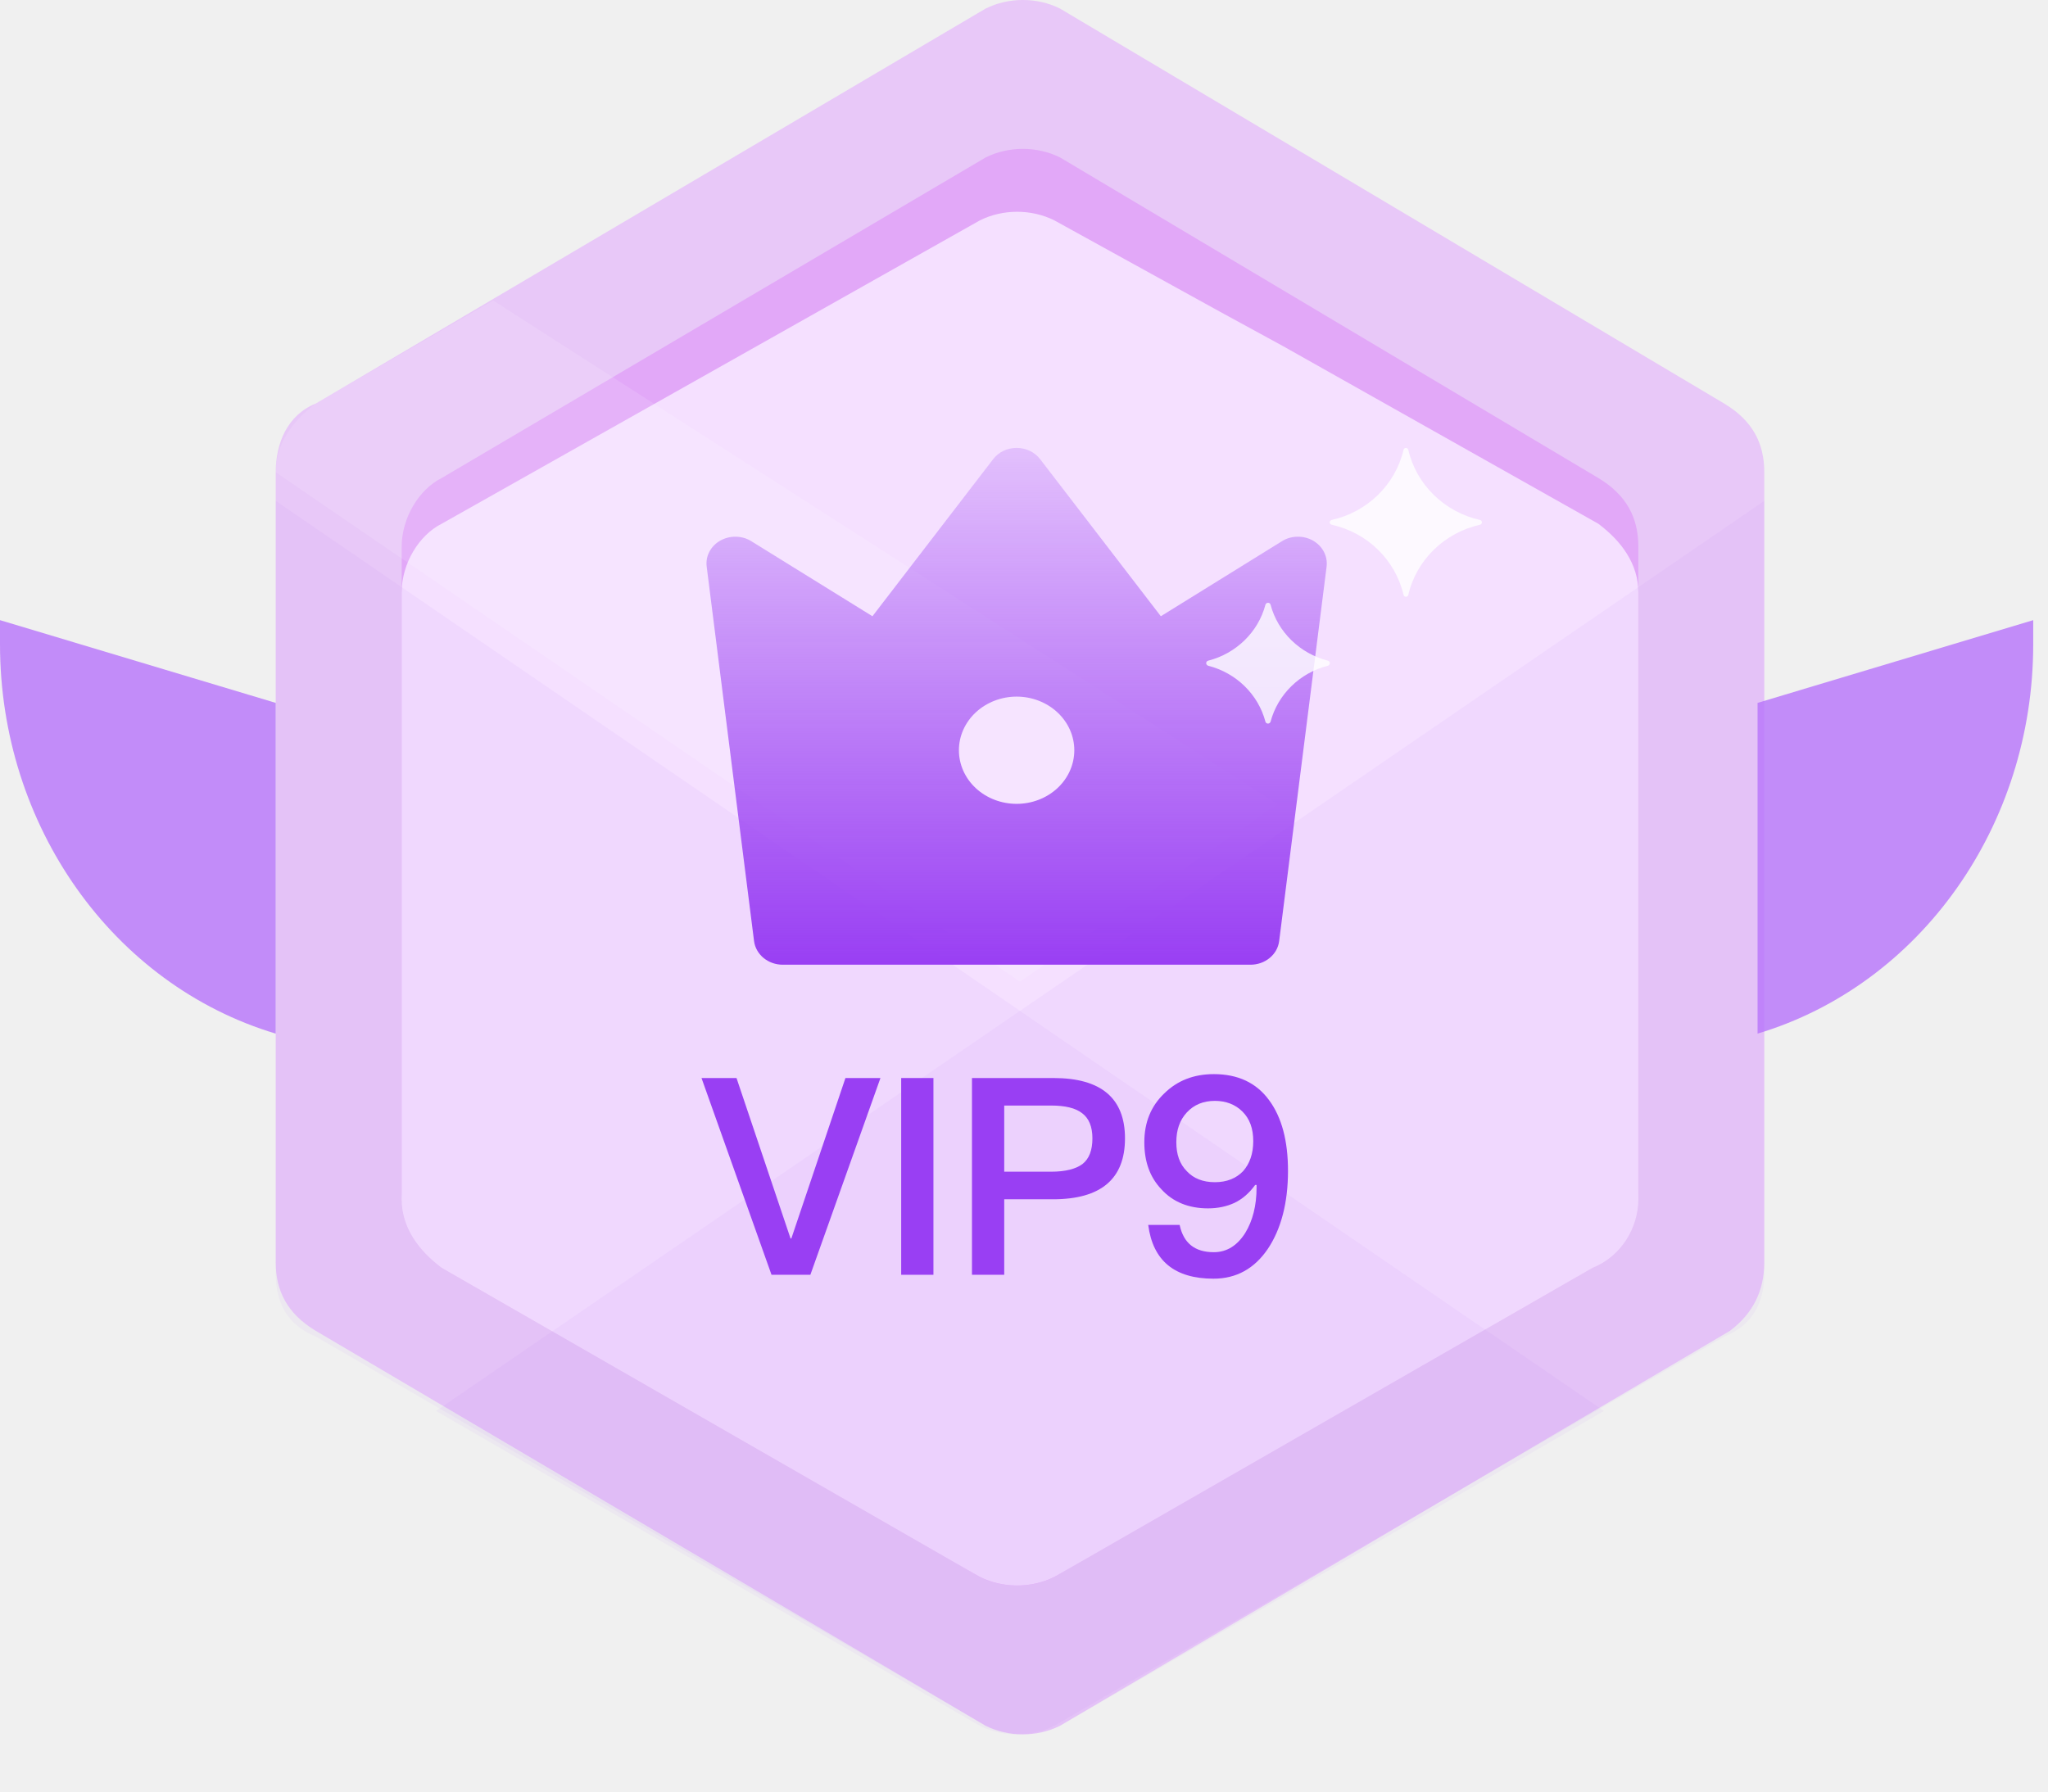
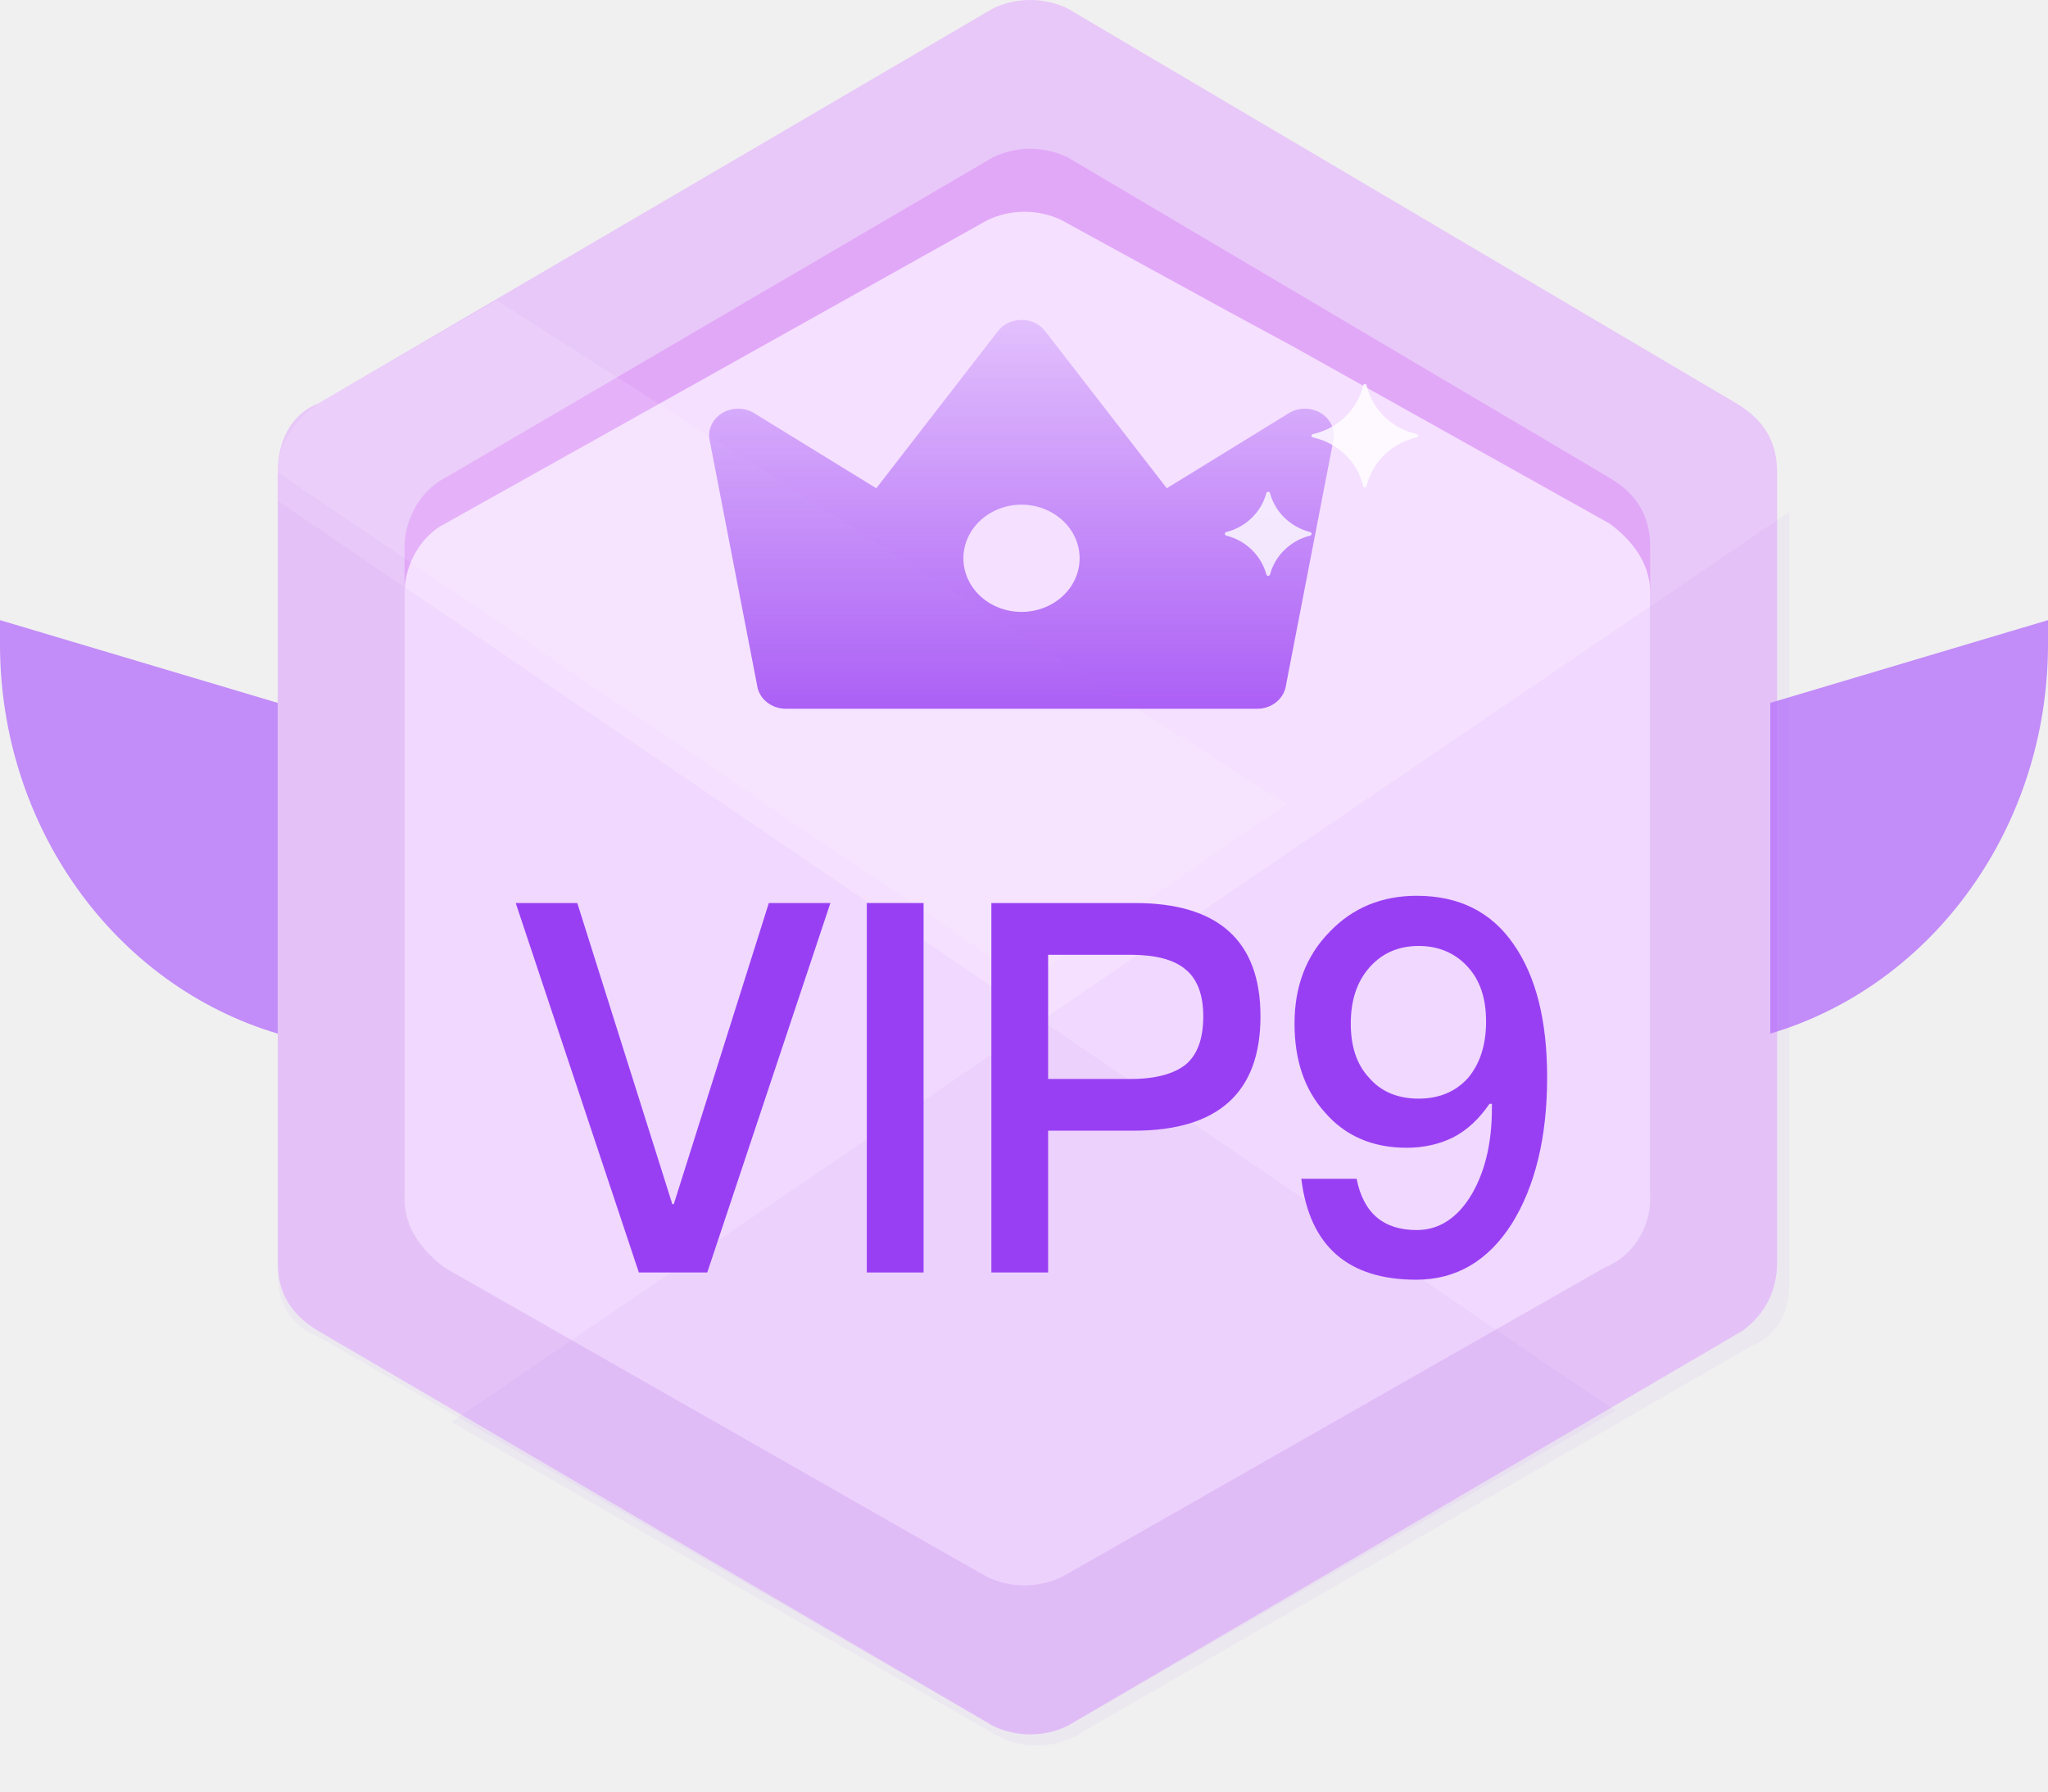
<svg xmlns="http://www.w3.org/2000/svg" width="32" height="28" viewBox="0 0 32 28" fill="none">
-   <path d="M27.567 19.725V7.38C27.567 6.933 27.388 6.575 26.941 6.307L16.563 0.134C16.206 -0.045 15.758 -0.045 15.4 0.134L4.934 6.307C4.487 6.486 4.308 6.933 4.308 7.38V19.725C4.308 20.173 4.487 20.53 4.934 20.799L15.4 26.971C15.758 27.15 16.206 27.15 16.563 26.971L27.03 20.799C27.388 20.53 27.567 20.173 27.567 19.725Z" fill="#E8C8F8" />
-   <path d="M25.599 18.563V8.544C25.599 8.096 25.42 7.739 24.973 7.47L16.564 2.461C16.206 2.282 15.758 2.282 15.401 2.461L6.902 7.47C6.544 7.649 6.276 8.096 6.276 8.544V18.563C6.276 19.01 6.455 19.368 6.902 19.637L15.311 24.646C15.669 24.825 16.116 24.825 16.474 24.646L24.883 19.637C25.331 19.368 25.599 19.01 25.599 18.563Z" fill="#E2A8F8" />
-   <path d="M25.599 18.741V9.258C25.599 8.811 25.331 8.453 24.973 8.185L20.052 5.412L19.068 4.875L16.474 3.444C16.116 3.265 15.669 3.265 15.311 3.444L6.902 8.185C6.544 8.364 6.276 8.811 6.276 9.258V18.741C6.276 19.188 6.544 19.546 6.902 19.814L15.311 24.645C15.669 24.824 16.116 24.824 16.474 24.645L24.883 19.814C25.331 19.636 25.599 19.188 25.599 18.741Z" fill="#F5E0FF" />
-   <path opacity="0.05" d="M4.308 7.828V19.904C4.308 20.352 4.487 20.709 4.934 20.888L15.4 26.972C15.758 27.151 16.206 27.151 16.563 26.972L25.062 22.051L4.308 7.828Z" fill="#993FF3" />
-   <path opacity="0.12" d="M7.707 4.697L4.934 6.307C4.576 6.575 4.308 6.933 4.308 7.38L15.937 15.342L19.963 12.569L7.707 4.697Z" fill="white" />
-   <path opacity="0.05" d="M27.567 7.828V19.904C27.567 20.352 27.388 20.709 26.941 20.888L16.474 26.972C16.116 27.151 15.669 27.151 15.311 26.972L6.813 22.051L27.567 7.828Z" fill="#993FF3" />
-   <path d="M11.739 8.458L13.632 9.631L15.518 7.176C15.56 7.121 15.615 7.077 15.678 7.046C15.742 7.016 15.813 7 15.885 7C15.957 7 16.027 7.016 16.091 7.046C16.155 7.077 16.21 7.121 16.252 7.176L18.138 9.631L20.031 8.458C20.102 8.413 20.186 8.389 20.272 8.388C20.358 8.386 20.443 8.408 20.516 8.449C20.589 8.491 20.648 8.552 20.686 8.624C20.723 8.696 20.738 8.776 20.728 8.856L19.987 14.707C19.974 14.809 19.922 14.903 19.839 14.971C19.757 15.039 19.65 15.077 19.54 15.077H12.229C12.119 15.077 12.013 15.039 11.93 14.971C11.848 14.903 11.795 14.809 11.782 14.707L11.042 8.855C11.032 8.776 11.046 8.695 11.084 8.623C11.121 8.552 11.18 8.491 11.254 8.449C11.327 8.408 11.412 8.386 11.498 8.388C11.584 8.389 11.667 8.413 11.739 8.458ZM15.885 12.563C16.124 12.563 16.353 12.475 16.522 12.318C16.691 12.161 16.786 11.948 16.786 11.725C16.786 11.503 16.691 11.29 16.522 11.133C16.353 10.976 16.124 10.887 15.885 10.887C15.646 10.887 15.416 10.976 15.247 11.133C15.078 11.29 14.983 11.503 14.983 11.725C14.983 11.948 15.078 12.161 15.247 12.318C15.416 12.475 15.646 12.563 15.885 12.563Z" fill="url(#paint0_linear_6525_25129)" />
-   <path opacity="0.8" d="M23.125 8.126C22.568 8.002 22.131 7.574 22.005 7.031C21.994 6.99 21.939 6.99 21.93 7.031C21.803 7.574 21.364 8.002 20.809 8.126C20.766 8.137 20.766 8.19 20.809 8.201C21.366 8.325 21.803 8.752 21.93 9.296C21.941 9.337 21.995 9.337 22.005 9.296C22.131 8.752 22.57 8.325 23.125 8.201C23.165 8.19 23.165 8.134 23.125 8.126ZM20.747 10.325C20.311 10.214 19.966 9.878 19.853 9.452C19.842 9.41 19.785 9.41 19.772 9.452C19.66 9.878 19.314 10.214 18.879 10.325C18.836 10.336 18.836 10.391 18.879 10.405C19.314 10.515 19.66 10.852 19.772 11.278C19.783 11.319 19.84 11.319 19.853 11.278C19.966 10.852 20.311 10.515 20.747 10.405C20.79 10.391 20.79 10.336 20.747 10.325Z" fill="white" />
-   <path d="M10.961 16.848H11.508L12.352 19.355H12.365L13.21 16.848H13.757L12.662 19.923H12.055L10.961 16.848Z" fill="#993FF3" />
-   <path d="M14.081 16.848H14.585V19.923H14.081V16.848Z" fill="#993FF3" />
-   <path d="M15.187 16.848H16.462C17.203 16.848 17.578 17.162 17.578 17.791C17.578 18.424 17.203 18.743 16.453 18.743H15.691V19.923H15.187V16.848ZM15.691 17.278V18.312H16.423C16.647 18.312 16.811 18.269 16.914 18.192C17.018 18.11 17.069 17.976 17.069 17.791C17.069 17.606 17.013 17.477 16.91 17.399C16.807 17.317 16.643 17.278 16.423 17.278H15.691Z" fill="#993FF3" />
-   <path d="M18.966 16.787C19.341 16.787 19.629 16.921 19.828 17.192C20.026 17.459 20.125 17.826 20.125 18.299C20.125 18.799 20.017 19.208 19.81 19.518C19.599 19.829 19.315 19.984 18.962 19.984C18.354 19.984 18.014 19.704 17.941 19.144H18.432C18.492 19.428 18.669 19.57 18.966 19.57C19.168 19.57 19.332 19.467 19.457 19.269C19.573 19.079 19.634 18.842 19.634 18.558V18.519H19.612C19.522 18.644 19.414 18.739 19.289 18.799C19.168 18.855 19.031 18.885 18.875 18.885C18.574 18.885 18.328 18.786 18.148 18.588C17.966 18.398 17.88 18.153 17.88 17.851C17.88 17.541 17.984 17.287 18.191 17.089C18.397 16.886 18.656 16.787 18.966 16.787ZM18.983 17.205C18.802 17.205 18.656 17.265 18.544 17.386C18.432 17.507 18.38 17.662 18.38 17.851C18.38 18.041 18.432 18.192 18.544 18.304C18.647 18.416 18.794 18.476 18.983 18.476C19.168 18.476 19.315 18.416 19.423 18.304C19.526 18.187 19.582 18.032 19.582 17.834C19.582 17.636 19.526 17.485 19.414 17.373C19.302 17.261 19.155 17.205 18.983 17.205Z" fill="#993FF3" />
-   <path opacity="0.8" d="M1.38283e-05 9.692L4.308 10.985V16.154C1.761 15.39 1.38283e-05 12.902 1.38283e-05 10.069V9.692Z" fill="#B773FB" />
-   <path opacity="0.8" d="M31.769 9.692L27.462 10.985V16.154C30.009 15.39 31.769 12.902 31.769 10.069V9.692Z" fill="#B773FB" />
+   <path d="M27.767 19.725V7.38C27.767 6.933 27.587 6.575 27.136 6.307L16.684 0.134C16.323 -0.045 15.873 -0.045 15.512 0.134L4.97 6.307C4.519 6.486 4.339 6.933 4.339 7.38V19.725C4.339 20.172 4.519 20.53 4.97 20.799L15.512 26.971C15.873 27.15 16.323 27.15 16.684 26.971L27.226 20.799C27.587 20.53 27.767 20.172 27.767 19.725Z" fill="#E8C8F8" />
+   <path d="M25.784 18.562V8.543C25.784 8.096 25.604 7.738 25.154 7.47L16.684 2.46C16.323 2.281 15.873 2.281 15.512 2.46L6.952 7.47C6.592 7.649 6.321 8.096 6.321 8.543V18.562C6.321 19.01 6.502 19.367 6.952 19.636L15.422 24.645C15.783 24.824 16.233 24.824 16.593 24.645L25.064 19.636C25.514 19.367 25.784 19.01 25.784 18.562Z" fill="#E2A8F8" />
+   <path d="M25.784 18.741V9.259C25.784 8.812 25.514 8.454 25.154 8.185L20.198 5.412L19.206 4.875L16.593 3.444C16.233 3.265 15.783 3.265 15.422 3.444L6.952 8.185C6.592 8.364 6.321 8.812 6.321 9.259V18.741C6.321 19.189 6.592 19.546 6.952 19.815L15.422 24.645C15.783 24.824 16.233 24.824 16.593 24.645L25.064 19.815C25.514 19.636 25.784 19.189 25.784 18.741Z" fill="#F5E0FF" />
+   <path opacity="0.05" d="M4.339 7.827V19.904C4.339 20.351 4.519 20.709 4.97 20.888L15.512 26.971C15.873 27.15 16.323 27.15 16.684 26.971L25.244 22.051L4.339 7.827Z" fill="#993FF3" />
+   <path opacity="0.12" d="M7.763 4.697L4.97 6.307C4.609 6.575 4.339 6.933 4.339 7.38L16.053 15.342L20.108 12.569L7.763 4.697Z" fill="white" />
+   <path opacity="0.05" d="M27.956 8V20.077C27.956 20.524 27.775 20.882 27.325 21.061L16.782 27.144C16.422 27.323 15.971 27.323 15.611 27.144L7.051 22.224L27.956 8Z" fill="#993FF3" />
+   <path d="M11.785 6.458L13.692 7.631L15.592 5.176C15.634 5.121 15.689 5.077 15.753 5.046C15.818 5.016 15.889 5 15.961 5C16.033 5 16.105 5.016 16.169 5.046C16.233 5.077 16.289 5.121 16.331 5.176L18.231 7.631L20.137 6.458C20.209 6.413 20.294 6.389 20.38 6.388C20.467 6.386 20.552 6.408 20.626 6.449C20.7 6.491 20.759 6.552 20.797 6.624C20.835 6.696 20.85 6.776 20.839 6.856L20.094 10.707C20.081 10.809 20.027 10.903 19.944 10.971C19.861 11.039 19.754 11.077 19.643 11.077H12.279C12.168 11.077 12.061 11.039 11.978 10.971C11.895 10.903 11.842 10.809 11.829 10.707L11.083 6.855C11.073 6.776 11.088 6.695 11.125 6.623C11.163 6.552 11.223 6.491 11.296 6.449C11.37 6.407 11.456 6.386 11.542 6.388C11.629 6.389 11.713 6.413 11.785 6.458ZM15.961 9.563C16.202 9.563 16.433 9.475 16.603 9.318C16.773 9.161 16.869 8.948 16.869 8.725C16.869 8.503 16.773 8.29 16.603 8.133C16.433 7.976 16.202 7.887 15.961 7.887C15.72 7.887 15.489 7.976 15.319 8.133C15.149 8.29 15.053 8.503 15.053 8.725C15.053 8.948 15.149 9.161 15.319 9.318C15.489 9.475 15.72 9.563 15.961 9.563Z" fill="url(#paint0_linear_8344_15178)" />
+   <path opacity="0.8" d="M22.139 6.784C21.748 6.698 21.442 6.4 21.353 6.022C21.345 5.993 21.307 5.993 21.3 6.022C21.211 6.4 20.904 6.698 20.514 6.784C20.484 6.792 20.484 6.828 20.514 6.836C20.905 6.922 21.211 7.22 21.3 7.598C21.308 7.627 21.346 7.627 21.353 7.598C21.442 7.22 21.749 6.922 22.139 6.836C22.167 6.828 22.167 6.79 22.139 6.784ZM20.471 8.315C20.165 8.238 19.923 8.004 19.844 7.707C19.836 7.678 19.796 7.678 19.787 7.707C19.708 8.004 19.466 8.238 19.161 8.315C19.13 8.322 19.13 8.361 19.161 8.371C19.466 8.447 19.708 8.682 19.787 8.978C19.795 9.007 19.835 9.007 19.844 8.978C19.923 8.682 20.165 8.447 20.471 8.371C20.501 8.361 20.501 8.322 20.471 8.315Z" fill="white" />
+   <path d="M8.058 14.113H9.02L10.505 18.819H10.528L12.013 14.113H12.975L11.051 19.887H9.982L8.058 14.113Z" fill="#993FF3" />
+   <path d="M13.544 14.113H14.431V19.887H13.544V14.113Z" fill="#993FF3" />
+   <path d="M15.49 14.113H17.733C19.036 14.113 19.695 14.704 19.695 15.884C19.695 17.073 19.036 17.671 17.718 17.671H16.377V19.887H15.49V14.113ZM16.377 14.922V16.863H17.665C18.058 16.863 18.346 16.782 18.528 16.636C18.71 16.483 18.801 16.232 18.801 15.884C18.801 15.536 18.702 15.294 18.521 15.148C18.339 14.995 18.051 14.922 17.665 14.922H16.377Z" fill="#993FF3" />
+   <path d="M22.136 14C22.796 14 23.303 14.251 23.652 14.76C24 15.261 24.174 15.949 24.174 16.838C24.174 17.776 23.985 18.544 23.621 19.127C23.25 19.709 22.75 20 22.129 20C21.061 20 20.462 19.474 20.333 18.423H21.197C21.303 18.957 21.614 19.224 22.136 19.224C22.492 19.224 22.78 19.03 23 18.658C23.205 18.302 23.311 17.857 23.311 17.323V17.251H23.273C23.114 17.485 22.924 17.663 22.705 17.776C22.492 17.881 22.25 17.938 21.977 17.938C21.447 17.938 21.015 17.752 20.697 17.38C20.379 17.024 20.227 16.563 20.227 15.997C20.227 15.415 20.409 14.938 20.773 14.566C21.136 14.186 21.591 14 22.136 14ZM22.167 14.784C21.849 14.784 21.591 14.898 21.394 15.124C21.197 15.35 21.106 15.642 21.106 15.997C21.106 16.353 21.197 16.636 21.394 16.846C21.576 17.057 21.833 17.17 22.167 17.17C22.492 17.17 22.75 17.057 22.939 16.846C23.121 16.628 23.22 16.337 23.22 15.965C23.22 15.593 23.121 15.31 22.924 15.1C22.727 14.889 22.47 14.784 22.167 14.784Z" fill="#993FF3" />
+   <path opacity="0.8" d="M0 9.692L4.339 10.985V16.154C1.774 15.39 0 12.902 0 10.069V9.692Z" fill="#B773FB" />
+   <path opacity="0.8" d="M32 9.692L27.661 10.985V16.154C30.227 15.39 32 12.902 32 10.069V9.692Z" fill="#B773FB" />
  <defs>
-     <linearGradient id="paint0_linear_6525_25129" x1="15.885" y1="7" x2="15.885" y2="15.077" gradientUnits="userSpaceOnUse">
+     <linearGradient id="paint0_linear_8344_15178" x1="15.961" y1="5" x2="15.961" y2="13.077" gradientUnits="userSpaceOnUse">
      <stop stop-color="#993FF3" stop-opacity="0.2" />
      <stop offset="1" stop-color="#993FF3" />
    </linearGradient>
  </defs>
</svg>
